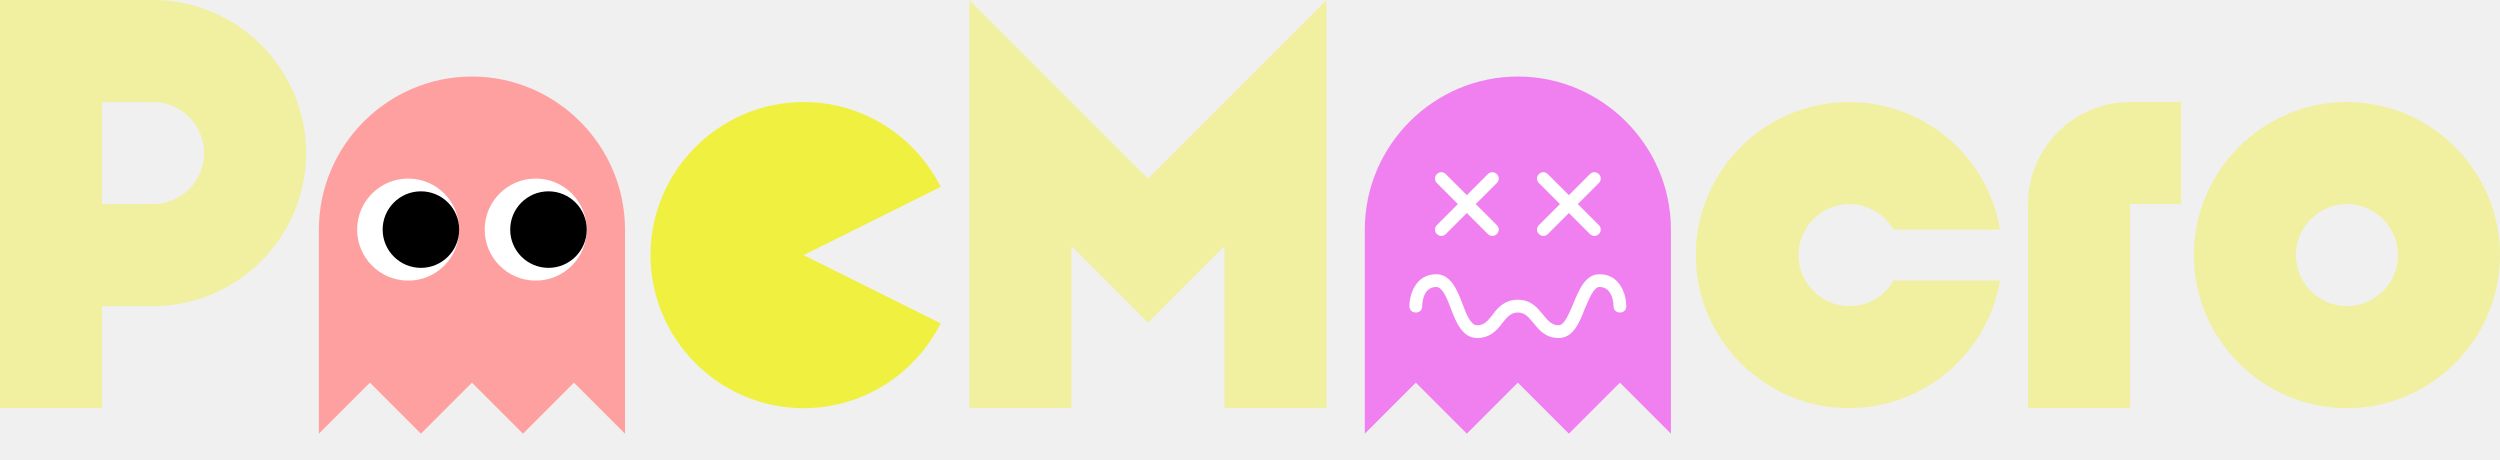
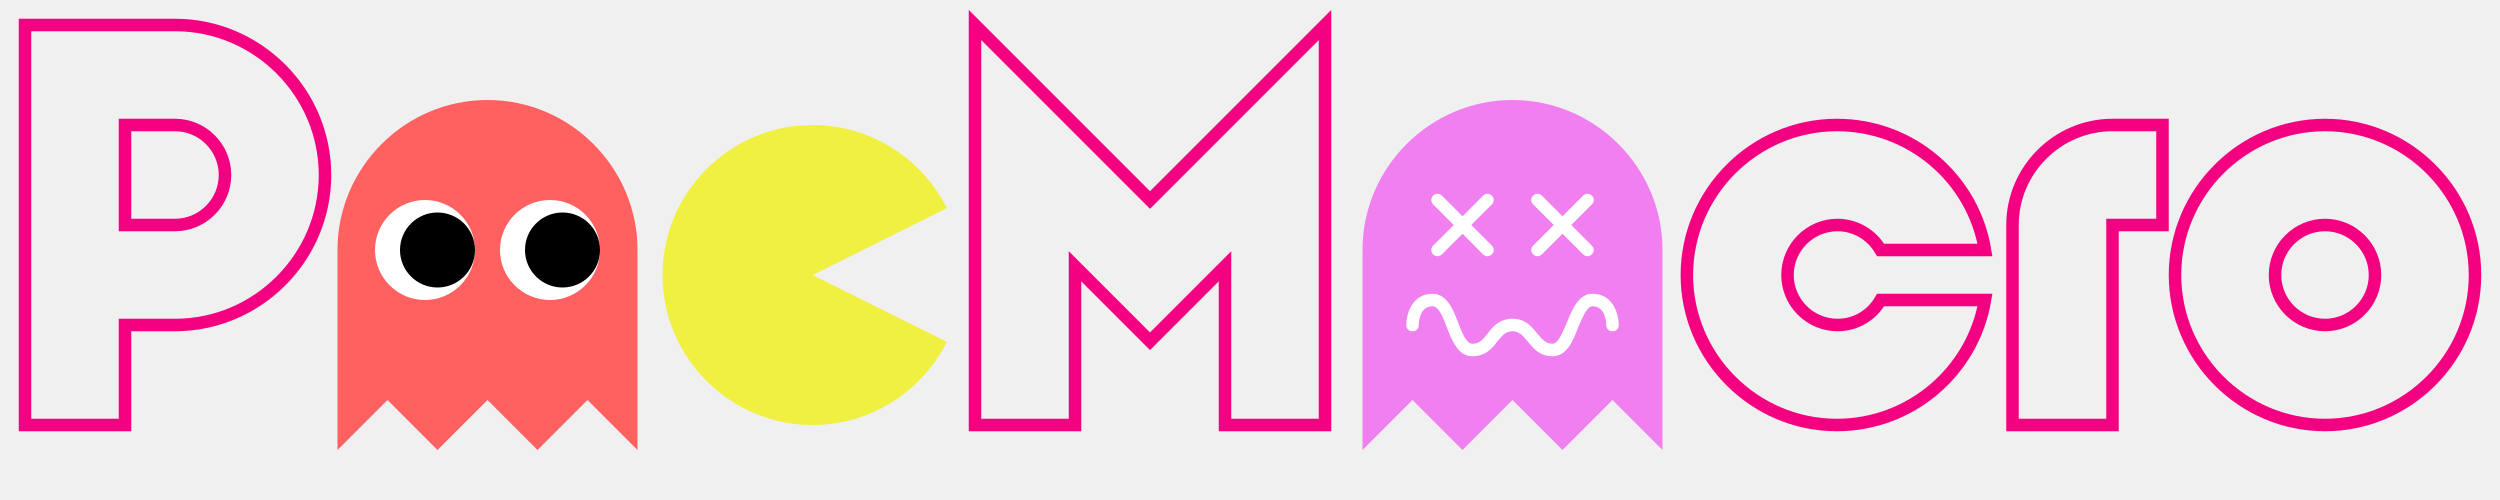
- <svg xmlns="http://www.w3.org/2000/svg" version="1.1" id="Layer_1" x="0px" y="0px" viewBox="0 0 392 72" style="enable-background:new 0 0 392 72;" xml:space="preserve">
+ <svg xmlns="http://www.w3.org/2000/svg" version="1.1" id="Layer_1" x="0px" y="0px" viewBox="0 0 400 80" style="enable-background:new 0 0 400 80;" xml:space="preserve">
  <style type="text/css">
- 	.st0{fill:#F0F0A0;}
+ 	.st0{fill:none;stroke:#F30180;stroke-width:2;stroke-miterlimit:10;}
	.st1{fill:#F0F040;}
- 	.st2{fill:#FFA0A0;}
+ 	.st2{fill:#FF6060;}
	.st3{fill:#FFFFFF;}
	.st4{fill:#F080F0;}
</style>
  <g>
-     <path class="st0" d="M24,0H0v64h16V48h8c13.2,0,24-10.8,24-24S37.2,0,24,0z M24,32h-8V16h8c4.4,0,8,3.6,8,8S28.4,32,24,32z" />
-     <path class="st1" d="M126,40l21.5,10.7c-4,7.9-12.1,13.3-21.5,13.3c-13.2,0-24-10.8-24-24s10.8-24,24-24c9.4,0,17.5,5.4,21.5,13.3   L126,40z" />
+     <path class="st0" d="M28,4H4v64h16V52h8c13.2,0,24-10.8,24-24S41.2,4,28,4z M28,36h-8V20h8c4.4,0,8,3.6,8,8S32.4,36,28,36z" />
+     <path class="st1" d="M130,44l21.5,10.7c-4,7.9-12.1,13.3-21.5,13.3c-13.2,0-24-10.8-24-24s10.8-24,24-24c9.4,0,17.5,5.4,21.5,13.3   L130,44z" />
    <g>
-       <path class="st2" d="M98,36v32l-8-8l-8,8l-8-8l-8,8l-8-8l-8,8V36c0-13.2,10.8-24,24-24S98,22.8,98,36z" />
-       <circle class="st3" cx="64" cy="36" r="8" />
-       <circle class="st3" cx="84" cy="36" r="8" />
-       <circle cx="86" cy="36" r="6" />
-       <circle cx="66" cy="36" r="6" />
+       <path class="st2" d="M102,40v32l-8-8l-8,8l-8-8l-8,8l-8-8l-8,8V40c0-13.2,10.8-24,24-24S102,26.8,102,40z" />
+       <circle class="st3" cx="68" cy="40" r="8" />
+       <circle class="st3" cx="88" cy="40" r="8" />
+       <circle cx="90" cy="40" r="6" />
+       <circle cx="70" cy="40" r="6" />
    </g>
-     <polygon class="st0" points="208,0 208,64 192,64 192,38.6 191.3,39.3 180,50.6 168,38.6 168,64 152,64 152,0 180,28  " />
+     <polygon class="st0" points="212,4 212,68 196,68 196,42.6 195.3,43.3 184,54.6 172,42.6 172,68 156,68 156,4 184,32  " />
    <g>
-       <path class="st4" d="M262,36v32l-8-8l-8,8l-8-8l-8,8l-8-8l-8,8V36c0-13.2,10.8-24,24-24S262,22.8,262,36z" />
+       <path class="st4" d="M266,40v32l-8-8l-8,8l-8-8l-8,8l-8-8l-8,8V40c0-13.2,10.8-24,24-24S266,26.8,266,40z" />
      <g>
-         <path class="st3" d="M244.4,53c-2.1,0-3.1-1.3-4-2.4c-0.8-1-1.4-1.6-2.4-1.6s-1.6,0.6-2.4,1.6c-0.8,1.1-1.9,2.4-4,2.4     c-2.3,0-3.3-2.5-4.1-4.6c-0.6-1.6-1.3-3.4-2.3-3.4c-2.2,0-2.2,2.9-2.2,3c0,0.6-0.4,1-1,1s-1-0.4-1-1c0-1.7,0.9-5,4.2-5     c2.3,0,3.3,2.5,4.1,4.6c0.6,1.6,1.3,3.4,2.3,3.4c1.1,0,1.6-0.6,2.4-1.6c0.8-1.1,1.9-2.4,4-2.4s3.1,1.3,4,2.4     c0.8,1,1.4,1.6,2.4,1.6c0.9,0,1.6-1.8,2.3-3.4c0.9-2.2,1.9-4.6,4.1-4.6c3.3,0,4.2,3.3,4.2,5c0,0.6-0.4,1-1,1s-1-0.4-1-1     c0-0.3-0.1-3-2.2-3c-0.9,0-1.6,1.8-2.3,3.4C247.7,50.5,246.7,53,244.4,53z" />
+         <path class="st3" d="M248.4,57c-2.1,0-3.1-1.3-4-2.4c-0.8-1-1.4-1.6-2.4-1.6s-1.6,0.6-2.4,1.6c-0.8,1.1-1.9,2.4-4,2.4     c-2.3,0-3.3-2.5-4.1-4.6c-0.6-1.6-1.3-3.4-2.3-3.4c-2.2,0-2.2,2.9-2.2,3c0,0.6-0.4,1-1,1s-1-0.4-1-1c0-1.7,0.9-5,4.2-5     c2.3,0,3.3,2.5,4.1,4.6c0.6,1.6,1.3,3.4,2.3,3.4c1.1,0,1.6-0.6,2.4-1.6c0.8-1.1,1.9-2.4,4-2.4s3.1,1.3,4,2.4     c0.8,1,1.4,1.6,2.4,1.6c0.9,0,1.6-1.8,2.3-3.4c0.9-2.2,1.9-4.6,4.1-4.6c3.3,0,4.2,3.3,4.2,5c0,0.6-0.4,1-1,1s-1-0.4-1-1     c0-0.3-0.1-3-2.2-3c-0.9,0-1.6,1.8-2.3,3.4C251.7,54.5,250.7,57,248.4,57z" />
      </g>
      <g>
-         <path class="st3" d="M234.7,35.3c0.4,0.4,0.4,1,0,1.4c-0.2,0.2-0.5,0.3-0.7,0.3s-0.5-0.1-0.7-0.3l-3.3-3.3l-3.3,3.3     c-0.2,0.2-0.5,0.3-0.7,0.3s-0.5-0.1-0.7-0.3c-0.4-0.4-0.4-1,0-1.4l3.3-3.3l-3.3-3.3c-0.4-0.4-0.4-1,0-1.4s1-0.4,1.4,0l3.3,3.3     l3.3-3.3c0.4-0.4,1-0.4,1.4,0s0.4,1,0,1.4l-3.3,3.3L234.7,35.3z" />
+         <path class="st3" d="M238.7,39.3c0.4,0.4,0.4,1,0,1.4c-0.2,0.2-0.5,0.3-0.7,0.3s-0.5-0.1-0.7-0.3l-3.3-3.3l-3.3,3.3     c-0.2,0.2-0.5,0.3-0.7,0.3s-0.5-0.1-0.7-0.3c-0.4-0.4-0.4-1,0-1.4l3.3-3.3l-3.3-3.3c-0.4-0.4-0.4-1,0-1.4s1-0.4,1.4,0l3.3,3.3     l3.3-3.3c0.4-0.4,1-0.4,1.4,0s0.4,1,0,1.4l-3.3,3.3L238.7,39.3z" />
      </g>
      <g>
-         <path class="st3" d="M250.7,35.3c0.4,0.4,0.4,1,0,1.4c-0.2,0.2-0.5,0.3-0.7,0.3s-0.5-0.1-0.7-0.3l-3.3-3.3l-3.3,3.3     c-0.2,0.2-0.5,0.3-0.7,0.3s-0.5-0.1-0.7-0.3c-0.4-0.4-0.4-1,0-1.4l3.3-3.3l-3.3-3.3c-0.4-0.4-0.4-1,0-1.4s1-0.4,1.4,0l3.3,3.3     l3.3-3.3c0.4-0.4,1-0.4,1.4,0s0.4,1,0,1.4l-3.3,3.3L250.7,35.3z" />
+         <path class="st3" d="M254.7,39.3c0.4,0.4,0.4,1,0,1.4c-0.2,0.2-0.5,0.3-0.7,0.3s-0.5-0.1-0.7-0.3l-3.3-3.3l-3.3,3.3     c-0.2,0.2-0.5,0.3-0.7,0.3s-0.5-0.1-0.7-0.3c-0.4-0.4-0.4-1,0-1.4l3.3-3.3l-3.3-3.3c-0.4-0.4-0.4-1,0-1.4s1-0.4,1.4,0l3.3,3.3     l3.3-3.3c0.4-0.4,1-0.4,1.4,0s0.4,1,0,1.4l-3.3,3.3L254.7,39.3z" />
      </g>
    </g>
-     <path class="st0" d="M296.9,44h16.7c-1.9,11.3-11.8,20-23.7,20c-13.2,0-24-10.8-24-24s10.8-24,24-24c11.9,0,21.8,8.6,23.7,20h-16.7   c-1.4-2.4-4-4-6.9-4c-4.4,0-8,3.6-8,8s3.6,8,8,8C293,48,295.5,46.4,296.9,44z" />
-     <path class="st0" d="M342,16v16h-8v32h-16V32c0-8.8,7.2-16,16-16H342z" />
-     <path class="st0" d="M368,16c-13.2,0-24,10.8-24,24s10.8,24,24,24s24-10.8,24-24S381.2,16,368,16z M368,48c-4.4,0-8-3.6-8-8   s3.6-8,8-8s8,3.6,8,8S372.4,48,368,48z" />
+     <path class="st0" d="M300.9,48h16.7c-1.9,11.3-11.8,20-23.7,20c-13.2,0-24-10.8-24-24s10.8-24,24-24c11.9,0,21.8,8.6,23.7,20h-16.7   c-1.4-2.4-4-4-6.9-4c-4.4,0-8,3.6-8,8s3.6,8,8,8C297,52,299.5,50.4,300.9,48z" />
+     <path class="st0" d="M346,20v16h-8v32h-16V36c0-8.8,7.2-16,16-16H346z" />
+     <path class="st0" d="M372,20c-13.2,0-24,10.8-24,24s10.8,24,24,24s24-10.8,24-24S385.2,20,372,20z M372,52c-4.4,0-8-3.6-8-8   s3.6-8,8-8s8,3.6,8,8S376.4,52,372,52z" />
  </g>
</svg>
